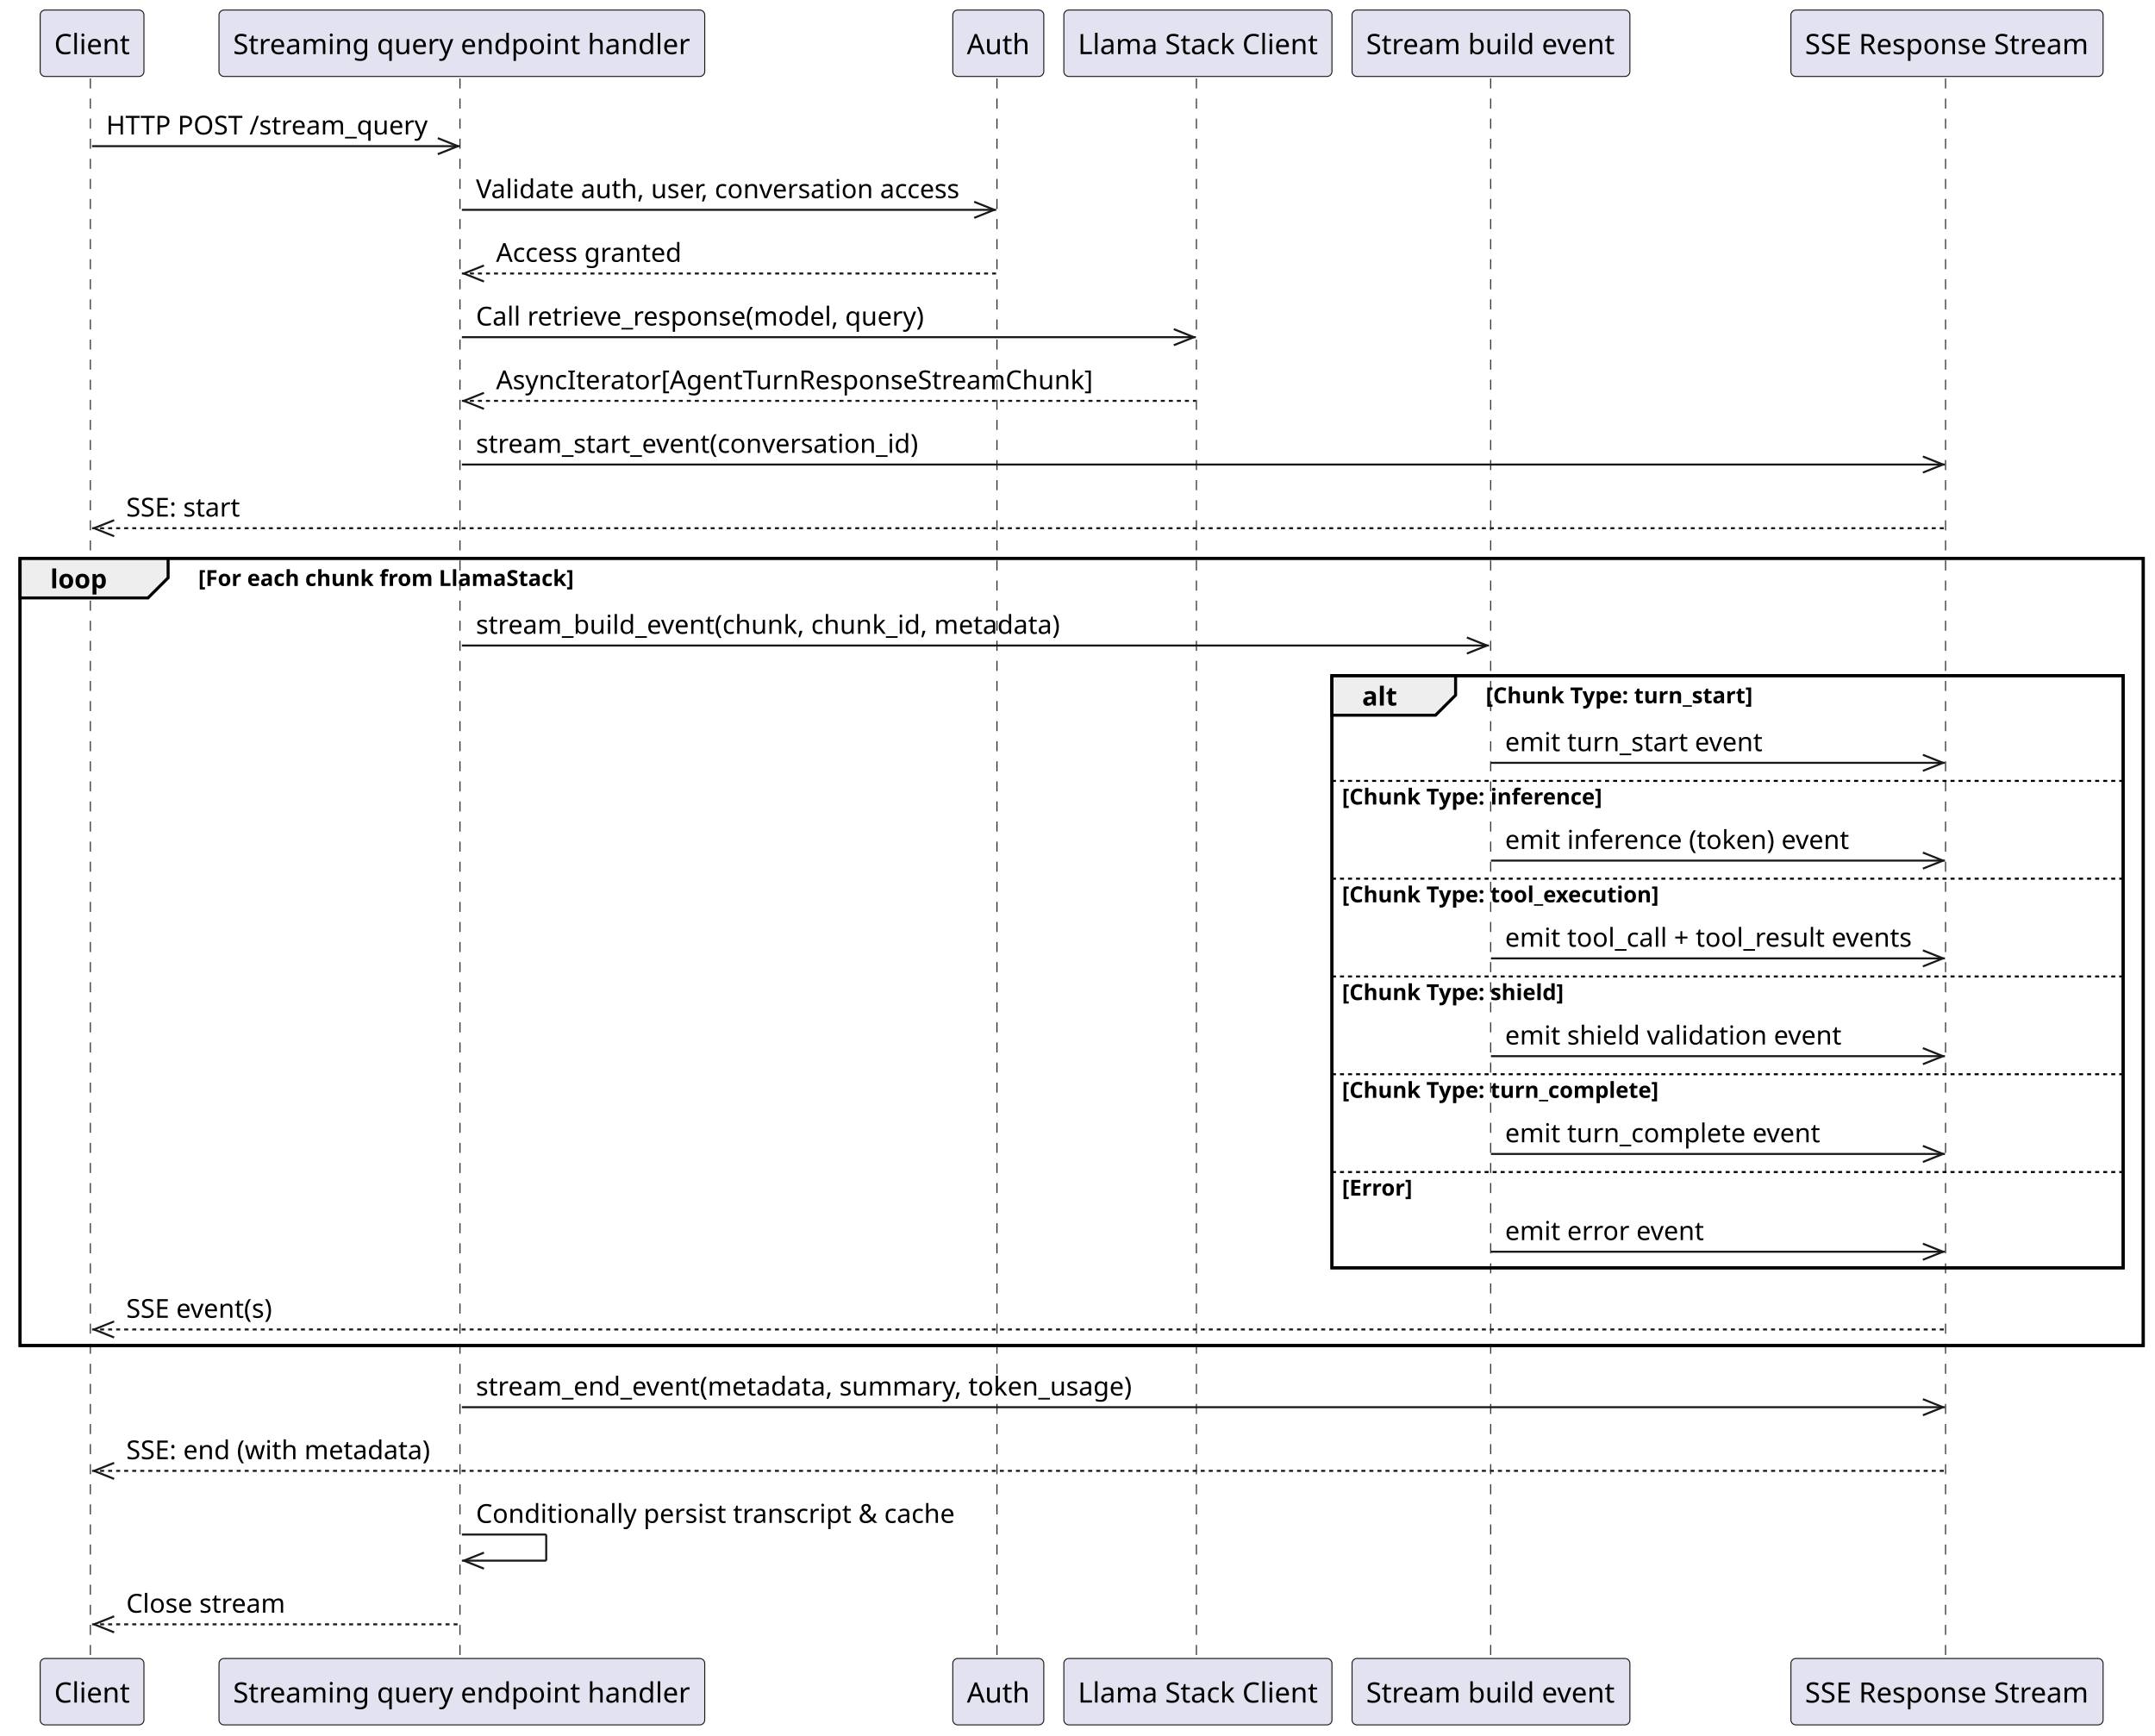
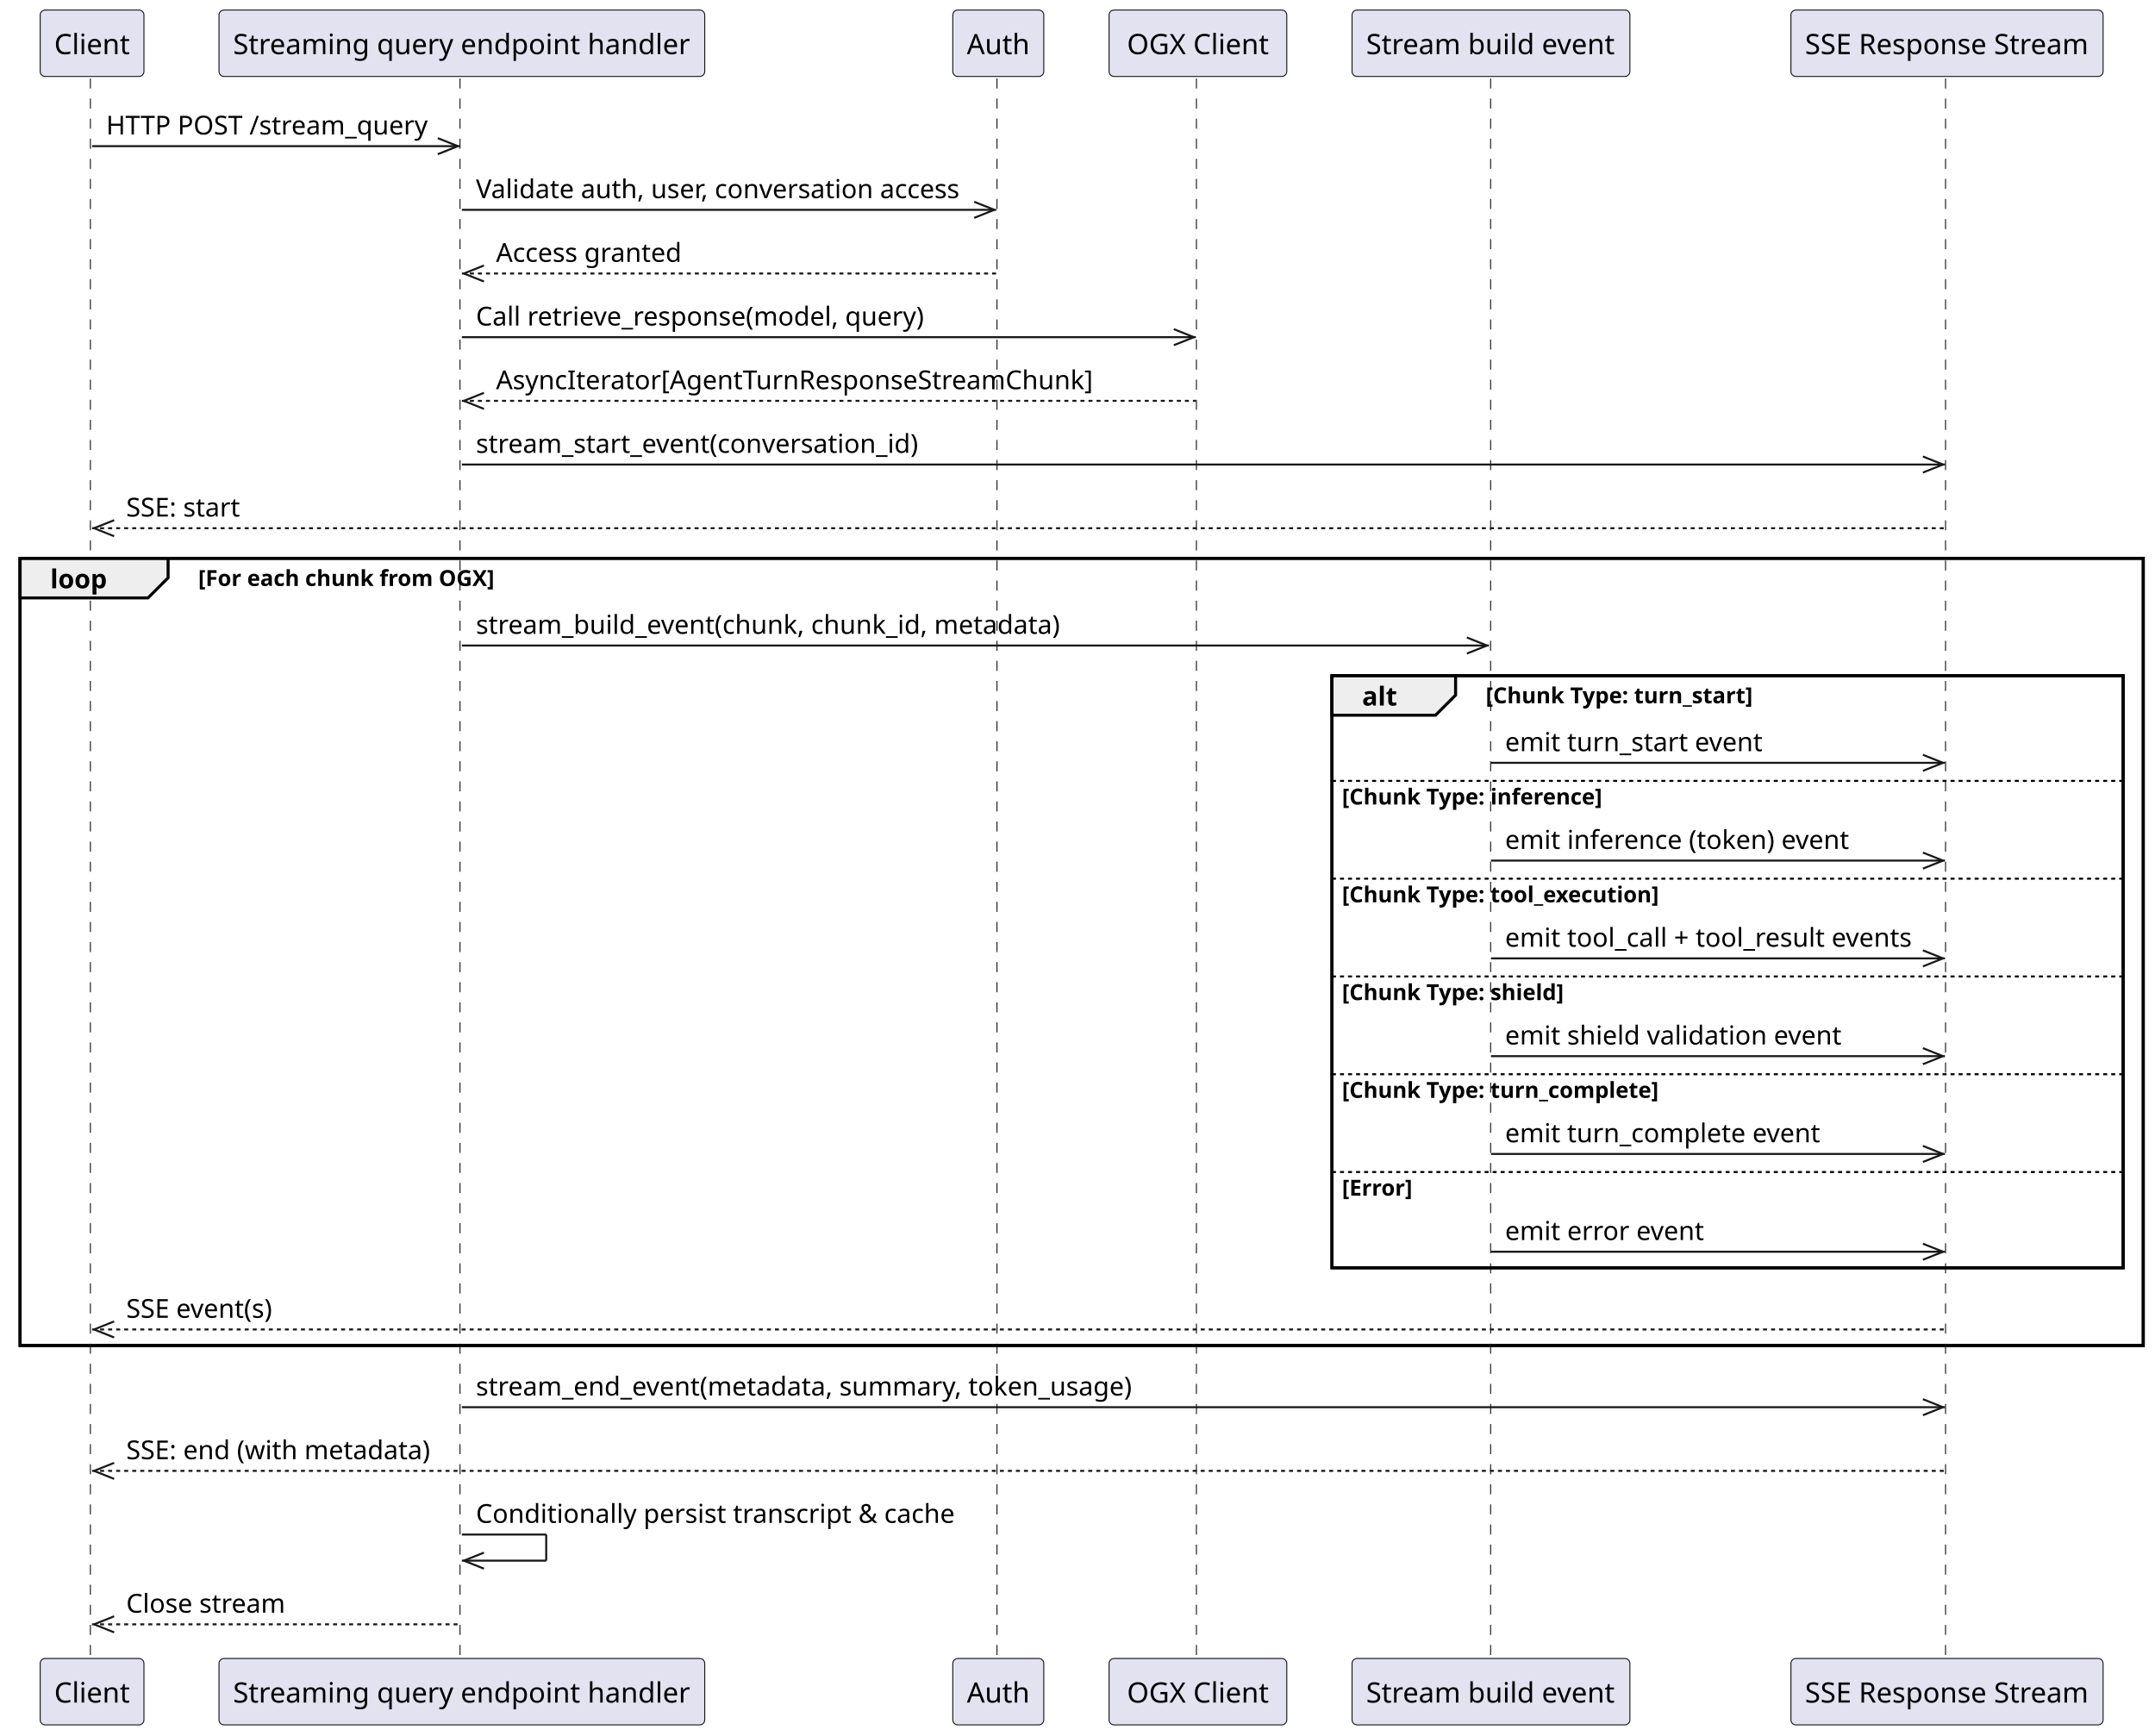
<svg xmlns="http://www.w3.org/2000/svg" contentStyleType="text/css" height="864px" preserveAspectRatio="none" style="width:1073px;height:864px;background:#FFFFFF;" version="1.1" viewBox="0 0 1073 864" width="1073px" zoomAndPan="magnify">
  <defs />
  <g>
    <rect fill="none" height="391.97" style="stroke:#000000;stroke-width:1.5;" width="1057.154" x="10" y="278.01" />
    <rect fill="none" height="294.852" style="stroke:#000000;stroke-width:1.5;" width="393.955" x="663.2" y="336.422" />
    <line style="stroke:#181818;stroke-width:0.5;stroke-dasharray:5.0,5.0;" x1="45" x2="45" y1="39.068" y2="826.804" />
    <line style="stroke:#181818;stroke-width:0.5;stroke-dasharray:5.0,5.0;" x1="229.047" x2="229.047" y1="39.068" y2="826.804" />
    <line style="stroke:#181818;stroke-width:0.5;stroke-dasharray:5.0,5.0;" x1="496.406" x2="496.406" y1="39.068" y2="826.804" />
    <line style="stroke:#181818;stroke-width:0.5;stroke-dasharray:5.0,5.0;" x1="595.71" x2="595.71" y1="39.068" y2="826.804" />
    <line style="stroke:#181818;stroke-width:0.5;stroke-dasharray:5.0,5.0;" x1="742.2" x2="742.2" y1="39.068" y2="826.804" />
    <line style="stroke:#181818;stroke-width:0.5;stroke-dasharray:5.0,5.0;" x1="968.713" x2="968.713" y1="39.068" y2="826.804" />
    <rect fill="#E2E2F0" height="33.068" rx="2.5" ry="2.5" style="stroke:#181818;stroke-width:0.5;" width="51.674" x="20" y="5" />
    <text fill="#000000" font-family="sans-serif" font-size="14" lengthAdjust="spacing" textLength="37.674" x="27" y="26.966">Client</text>
    <rect fill="#E2E2F0" height="33.068" rx="2.5" ry="2.5" style="stroke:#181818;stroke-width:0.5;" width="51.674" x="20" y="825.804" />
    <text fill="#000000" font-family="sans-serif" font-size="14" lengthAdjust="spacing" textLength="37.674" x="27" y="847.77">Client</text>
    <rect fill="#E2E2F0" height="33.068" rx="2.5" ry="2.5" style="stroke:#181818;stroke-width:0.5;" width="241.849" x="109.046" y="5" />
    <text fill="#000000" font-family="sans-serif" font-size="14" lengthAdjust="spacing" textLength="227.849" x="116.046" y="26.966">Streaming query endpoint handler</text>
    <rect fill="#E2E2F0" height="33.068" rx="2.5" ry="2.5" style="stroke:#181818;stroke-width:0.5;" width="241.849" x="109.046" y="825.804" />
    <text fill="#000000" font-family="sans-serif" font-size="14" lengthAdjust="spacing" textLength="227.849" x="116.046" y="847.77">Streaming query endpoint handler</text>
    <rect fill="#E2E2F0" height="33.068" rx="2.5" ry="2.5" style="stroke:#181818;stroke-width:0.5;" width="45.304" x="474.406" y="5" />
    <text fill="#000000" font-family="sans-serif" font-size="14" lengthAdjust="spacing" textLength="31.304" x="481.406" y="26.966">Auth</text>
    <rect fill="#E2E2F0" height="33.068" rx="2.5" ry="2.5" style="stroke:#181818;stroke-width:0.5;" width="45.304" x="474.406" y="825.804" />
    <text fill="#000000" font-family="sans-serif" font-size="14" lengthAdjust="spacing" textLength="31.304" x="481.406" y="847.77">Auth</text>
-     <rect fill="#E2E2F0" height="33.068" rx="2.5" ry="2.5" style="stroke:#181818;stroke-width:0.5;" width="133.489" x="529.71" y="5" />
-     <text fill="#000000" font-family="sans-serif" font-size="14" lengthAdjust="spacing" textLength="119.49" x="536.71" y="26.966">Llama Stack Client</text>
-     <rect fill="#E2E2F0" height="33.068" rx="2.5" ry="2.5" style="stroke:#181818;stroke-width:0.5;" width="133.489" x="529.71" y="825.804" />
-     <text fill="#000000" font-family="sans-serif" font-size="14" lengthAdjust="spacing" textLength="119.49" x="536.71" y="847.77">Llama Stack Client</text>
+     <rect fill="#E2E2F0" height="33.068" rx="2.5" ry="2.5" style="stroke:#181818;stroke-width:0.5;" width="88.49" x="552.21" y="5" />
+     <text fill="#000000" font-family="sans-serif" font-size="14" text-anchor="middle" x="596.455" y="26.966">OGX Client</text>
+     <rect fill="#E2E2F0" height="33.068" rx="2.5" ry="2.5" style="stroke:#181818;stroke-width:0.5;" width="88.49" x="552.21" y="825.804" />
+     <text fill="#000000" font-family="sans-serif" font-size="14" text-anchor="middle" x="596.455" y="847.77">OGX Client</text>
    <rect fill="#E2E2F0" height="33.068" rx="2.5" ry="2.5" style="stroke:#181818;stroke-width:0.5;" width="138.347" x="673.2" y="5" />
    <text fill="#000000" font-family="sans-serif" font-size="14" lengthAdjust="spacing" textLength="124.347" x="680.2" y="26.966">Stream build event</text>
    <rect fill="#E2E2F0" height="33.068" rx="2.5" ry="2.5" style="stroke:#181818;stroke-width:0.5;" width="138.347" x="673.2" y="825.804" />
    <text fill="#000000" font-family="sans-serif" font-size="14" lengthAdjust="spacing" textLength="124.347" x="680.2" y="847.77">Stream build event</text>
    <rect fill="#E2E2F0" height="33.068" rx="2.5" ry="2.5" style="stroke:#181818;stroke-width:0.5;" width="155.441" x="891.713" y="5" />
    <text fill="#000000" font-family="sans-serif" font-size="14" lengthAdjust="spacing" textLength="141.441" x="898.713" y="26.966">SSE Response Stream</text>
    <rect fill="#E2E2F0" height="33.068" rx="2.5" ry="2.5" style="stroke:#181818;stroke-width:0.5;" width="155.441" x="891.713" y="825.804" />
    <text fill="#000000" font-family="sans-serif" font-size="14" lengthAdjust="spacing" textLength="141.441" x="898.713" y="847.77">SSE Response Stream</text>
    <line style="stroke:#181818;stroke-width:1.0;" x1="227.971" x2="217.971" y1="72.774" y2="68.774" />
    <line style="stroke:#181818;stroke-width:1.0;" x1="227.971" x2="217.971" y1="72.774" y2="76.774" />
    <line style="stroke:#181818;stroke-width:1.0;" x1="45.837" x2="228.971" y1="72.774" y2="72.774" />
    <text fill="#000000" font-family="sans-serif" font-size="13" lengthAdjust="spacing" textLength="160.134" x="52.837" y="66.965">HTTP POST /stream_query</text>
    <line style="stroke:#181818;stroke-width:1.0;" x1="495.058" x2="485.058" y1="104.48" y2="100.48" />
    <line style="stroke:#181818;stroke-width:1.0;" x1="495.058" x2="485.058" y1="104.48" y2="108.48" />
    <line style="stroke:#181818;stroke-width:1.0;" x1="229.971" x2="496.058" y1="104.48" y2="104.48" />
    <text fill="#000000" font-family="sans-serif" font-size="13" lengthAdjust="spacing" textLength="243.087" x="236.971" y="98.671">Validate auth, user, conversation access</text>
    <line style="stroke:#181818;stroke-width:1.0;" x1="230.971" x2="240.971" y1="136.186" y2="132.186" />
    <line style="stroke:#181818;stroke-width:1.0;" x1="230.971" x2="240.971" y1="136.186" y2="140.186" />
    <line style="stroke:#181818;stroke-width:1.0;stroke-dasharray:2.0,2.0;" x1="229.971" x2="496.058" y1="136.186" y2="136.186" />
    <text fill="#000000" font-family="sans-serif" font-size="13" lengthAdjust="spacing" textLength="92.664" x="246.971" y="130.377">Access granted</text>
    <line style="stroke:#181818;stroke-width:1.0;" x1="594.455" x2="584.455" y1="167.892" y2="163.892" />
    <line style="stroke:#181818;stroke-width:1.0;" x1="594.455" x2="584.455" y1="167.892" y2="171.892" />
    <line style="stroke:#181818;stroke-width:1.0;" x1="229.971" x2="595.455" y1="167.892" y2="167.892" />
    <text fill="#000000" font-family="sans-serif" font-size="13" lengthAdjust="spacing" textLength="223.86" x="236.971" y="162.083">Call retrieve_response(model, query)</text>
    <line style="stroke:#181818;stroke-width:1.0;" x1="230.971" x2="240.971" y1="199.598" y2="195.598" />
    <line style="stroke:#181818;stroke-width:1.0;" x1="230.971" x2="240.971" y1="199.598" y2="203.598" />
    <line style="stroke:#181818;stroke-width:1.0;stroke-dasharray:2.0,2.0;" x1="229.971" x2="595.455" y1="199.598" y2="199.598" />
    <text fill="#000000" font-family="sans-serif" font-size="13" lengthAdjust="spacing" textLength="298.376" x="246.971" y="193.789">AsyncIterator[AgentTurnResponseStreamChunk]</text>
    <line style="stroke:#181818;stroke-width:1.0;" x1="967.434" x2="957.434" y1="231.304" y2="227.304" />
    <line style="stroke:#181818;stroke-width:1.0;" x1="967.434" x2="957.434" y1="231.304" y2="235.304" />
    <line style="stroke:#181818;stroke-width:1.0;" x1="229.971" x2="968.434" y1="231.304" y2="231.304" />
    <text fill="#000000" font-family="sans-serif" font-size="13" lengthAdjust="spacing" textLength="220.714" x="236.971" y="225.495">stream_start_event(conversation_id)</text>
    <line style="stroke:#181818;stroke-width:1.0;" x1="46.837" x2="56.837" y1="263.01" y2="259.01" />
    <line style="stroke:#181818;stroke-width:1.0;" x1="46.837" x2="56.837" y1="263.01" y2="267.01" />
    <line style="stroke:#181818;stroke-width:1.0;stroke-dasharray:2.0,2.0;" x1="45.837" x2="968.434" y1="263.01" y2="263.01" />
    <text fill="#000000" font-family="sans-serif" font-size="13" lengthAdjust="spacing" textLength="56.641" x="62.837" y="257.201">SSE: start</text>
    <path d="M10,278.01 L83.704,278.01 L83.704,287.716 L73.704,297.716 L10,297.716 L10,278.01 " fill="#EEEEEE" style="stroke:#000000;stroke-width:1.5;" />
    <rect fill="none" height="391.97" style="stroke:#000000;stroke-width:1.5;" width="1057.154" x="10" y="278.01" />
    <text fill="#000000" font-family="sans-serif" font-size="13" font-weight="bold" lengthAdjust="spacing" textLength="28.704" x="25" y="292.907">loop</text>
-     <text fill="#000000" font-family="sans-serif" font-size="11" font-weight="bold" lengthAdjust="spacing" textLength="185.041" x="98.704" y="291.769">[For each chunk from LlamaStack]</text>
+     <text fill="#000000" font-family="sans-serif" font-size="11" font-weight="bold" x="98.704" y="291.769">[For each chunk from OGX]</text>
    <line style="stroke:#181818;stroke-width:1.0;" x1="740.374" x2="730.374" y1="321.422" y2="317.422" />
    <line style="stroke:#181818;stroke-width:1.0;" x1="740.374" x2="730.374" y1="321.422" y2="325.422" />
    <line style="stroke:#181818;stroke-width:1.0;" x1="229.971" x2="741.374" y1="321.422" y2="321.422" />
    <text fill="#000000" font-family="sans-serif" font-size="13" lengthAdjust="spacing" textLength="291.304" x="236.971" y="315.613">stream_build_event(chunk, chunk_id, metadata)</text>
    <path d="M663.2,336.422 L724.759,336.422 L724.759,346.128 L714.759,356.128 L663.2,356.128 L663.2,336.422 " fill="#EEEEEE" style="stroke:#000000;stroke-width:1.5;" />
    <rect fill="none" height="294.852" style="stroke:#000000;stroke-width:1.5;" width="393.955" x="663.2" y="336.422" />
    <text fill="#000000" font-family="sans-serif" font-size="13" font-weight="bold" lengthAdjust="spacing" textLength="16.559" x="678.2" y="351.319">alt</text>
    <text fill="#000000" font-family="sans-serif" font-size="11" font-weight="bold" lengthAdjust="spacing" textLength="132.302" x="739.759" y="350.181">[Chunk Type: turn_start]</text>
    <line style="stroke:#181818;stroke-width:1.0;" x1="967.434" x2="957.434" y1="379.834" y2="375.834" />
    <line style="stroke:#181818;stroke-width:1.0;" x1="967.434" x2="957.434" y1="379.834" y2="383.834" />
    <line style="stroke:#181818;stroke-width:1.0;" x1="742.374" x2="968.434" y1="379.834" y2="379.834" />
    <text fill="#000000" font-family="sans-serif" font-size="13" lengthAdjust="spacing" textLength="128.466" x="749.374" y="374.025">emit turn_start event</text>
    <line style="stroke:#000000;stroke-width:1.0;stroke-dasharray:2.0,2.0;" x1="663.2" x2="1057.154" y1="388.834" y2="388.834" />
    <text fill="#000000" font-family="sans-serif" font-size="11" font-weight="bold" lengthAdjust="spacing" textLength="129.692" x="668.2" y="400.593">[Chunk Type: inference]</text>
    <line style="stroke:#181818;stroke-width:1.0;" x1="967.434" x2="957.434" y1="428.522" y2="424.522" />
    <line style="stroke:#181818;stroke-width:1.0;" x1="967.434" x2="957.434" y1="428.522" y2="432.522" />
    <line style="stroke:#181818;stroke-width:1.0;" x1="742.374" x2="968.434" y1="428.522" y2="428.522" />
    <text fill="#000000" font-family="sans-serif" font-size="13" lengthAdjust="spacing" textLength="171.834" x="749.374" y="422.713">emit inference (token) event</text>
    <line style="stroke:#000000;stroke-width:1.0;stroke-dasharray:2.0,2.0;" x1="663.2" x2="1057.154" y1="437.522" y2="437.522" />
    <text fill="#000000" font-family="sans-serif" font-size="11" font-weight="bold" lengthAdjust="spacing" textLength="158.327" x="668.2" y="449.281">[Chunk Type: tool_execution]</text>
    <line style="stroke:#181818;stroke-width:1.0;" x1="967.434" x2="957.434" y1="477.21" y2="473.21" />
    <line style="stroke:#181818;stroke-width:1.0;" x1="967.434" x2="957.434" y1="477.21" y2="481.21" />
    <line style="stroke:#181818;stroke-width:1.0;" x1="742.374" x2="968.434" y1="477.21" y2="477.21" />
    <text fill="#000000" font-family="sans-serif" font-size="13" lengthAdjust="spacing" textLength="203.06" x="749.374" y="471.401">emit tool_call + tool_result events</text>
    <line style="stroke:#000000;stroke-width:1.0;stroke-dasharray:2.0,2.0;" x1="663.2" x2="1057.154" y1="486.21" y2="486.21" />
    <text fill="#000000" font-family="sans-serif" font-size="11" font-weight="bold" lengthAdjust="spacing" textLength="110.72" x="668.2" y="497.969">[Chunk Type: shield]</text>
    <line style="stroke:#181818;stroke-width:1.0;" x1="967.434" x2="957.434" y1="525.898" y2="521.898" />
    <line style="stroke:#181818;stroke-width:1.0;" x1="967.434" x2="957.434" y1="525.898" y2="529.898" />
    <line style="stroke:#181818;stroke-width:1.0;" x1="742.374" x2="968.434" y1="525.898" y2="525.898" />
    <text fill="#000000" font-family="sans-serif" font-size="13" lengthAdjust="spacing" textLength="167.804" x="749.374" y="520.089">emit shield validation event</text>
    <line style="stroke:#000000;stroke-width:1.0;stroke-dasharray:2.0,2.0;" x1="663.2" x2="1057.154" y1="534.898" y2="534.898" />
    <text fill="#000000" font-family="sans-serif" font-size="11" font-weight="bold" lengthAdjust="spacing" textLength="157.61" x="668.2" y="546.657">[Chunk Type: turn_complete]</text>
    <line style="stroke:#181818;stroke-width:1.0;" x1="967.434" x2="957.434" y1="574.586" y2="570.586" />
    <line style="stroke:#181818;stroke-width:1.0;" x1="967.434" x2="957.434" y1="574.586" y2="578.586" />
    <line style="stroke:#181818;stroke-width:1.0;" x1="742.374" x2="968.434" y1="574.586" y2="574.586" />
    <text fill="#000000" font-family="sans-serif" font-size="13" lengthAdjust="spacing" textLength="157.157" x="749.374" y="568.777">emit turn_complete event</text>
    <line style="stroke:#000000;stroke-width:1.0;stroke-dasharray:2.0,2.0;" x1="663.2" x2="1057.154" y1="583.586" y2="583.586" />
    <text fill="#000000" font-family="sans-serif" font-size="11" font-weight="bold" lengthAdjust="spacing" textLength="36.044" x="668.2" y="595.345">[Error]</text>
    <line style="stroke:#181818;stroke-width:1.0;" x1="967.434" x2="957.434" y1="623.274" y2="619.274" />
    <line style="stroke:#181818;stroke-width:1.0;" x1="967.434" x2="957.434" y1="623.274" y2="627.274" />
    <line style="stroke:#181818;stroke-width:1.0;" x1="742.374" x2="968.434" y1="623.274" y2="623.274" />
    <text fill="#000000" font-family="sans-serif" font-size="13" lengthAdjust="spacing" textLength="99.593" x="749.374" y="617.465">emit error event</text>
    <line style="stroke:#181818;stroke-width:1.0;" x1="46.837" x2="56.837" y1="661.98" y2="657.98" />
    <line style="stroke:#181818;stroke-width:1.0;" x1="46.837" x2="56.837" y1="661.98" y2="665.98" />
    <line style="stroke:#181818;stroke-width:1.0;stroke-dasharray:2.0,2.0;" x1="45.837" x2="968.434" y1="661.98" y2="661.98" />
    <text fill="#000000" font-family="sans-serif" font-size="13" lengthAdjust="spacing" textLength="72.904" x="62.837" y="656.171">SSE event(s)</text>
    <line style="stroke:#181818;stroke-width:1.0;" x1="967.434" x2="957.434" y1="700.686" y2="696.686" />
    <line style="stroke:#181818;stroke-width:1.0;" x1="967.434" x2="957.434" y1="700.686" y2="704.686" />
    <line style="stroke:#181818;stroke-width:1.0;" x1="229.971" x2="968.434" y1="700.686" y2="700.686" />
    <text fill="#000000" font-family="sans-serif" font-size="13" lengthAdjust="spacing" textLength="327.626" x="236.971" y="694.877">stream_end_event(metadata, summary, token_usage)</text>
    <line style="stroke:#181818;stroke-width:1.0;" x1="46.837" x2="56.837" y1="732.392" y2="728.392" />
    <line style="stroke:#181818;stroke-width:1.0;" x1="46.837" x2="56.837" y1="732.392" y2="736.392" />
    <line style="stroke:#181818;stroke-width:1.0;stroke-dasharray:2.0,2.0;" x1="45.837" x2="968.434" y1="732.392" y2="732.392" />
    <text fill="#000000" font-family="sans-serif" font-size="13" lengthAdjust="spacing" textLength="151.333" x="62.837" y="726.583">SSE: end (with metadata)</text>
    <line style="stroke:#181818;stroke-width:1.0;" x1="229.971" x2="271.971" y1="764.098" y2="764.098" />
    <line style="stroke:#181818;stroke-width:1.0;" x1="271.971" x2="271.971" y1="764.098" y2="777.098" />
    <line style="stroke:#181818;stroke-width:1.0;" x1="229.971" x2="271.971" y1="777.098" y2="777.098" />
    <line style="stroke:#181818;stroke-width:1.0;" x1="230.971" x2="240.971" y1="777.098" y2="773.098" />
    <line style="stroke:#181818;stroke-width:1.0;" x1="230.971" x2="240.971" y1="777.098" y2="781.098" />
    <text fill="#000000" font-family="sans-serif" font-size="13" lengthAdjust="spacing" textLength="238.68" x="236.971" y="758.289">Conditionally persist transcript &amp; cache</text>
    <line style="stroke:#181818;stroke-width:1.0;" x1="46.837" x2="56.837" y1="808.804" y2="804.804" />
    <line style="stroke:#181818;stroke-width:1.0;" x1="46.837" x2="56.837" y1="808.804" y2="812.804" />
    <line style="stroke:#181818;stroke-width:1.0;stroke-dasharray:2.0,2.0;" x1="45.837" x2="228.971" y1="808.804" y2="808.804" />
    <text fill="#000000" font-family="sans-serif" font-size="13" lengthAdjust="spacing" textLength="79.443" x="62.837" y="802.995">Close stream</text>
  </g>
</svg>
